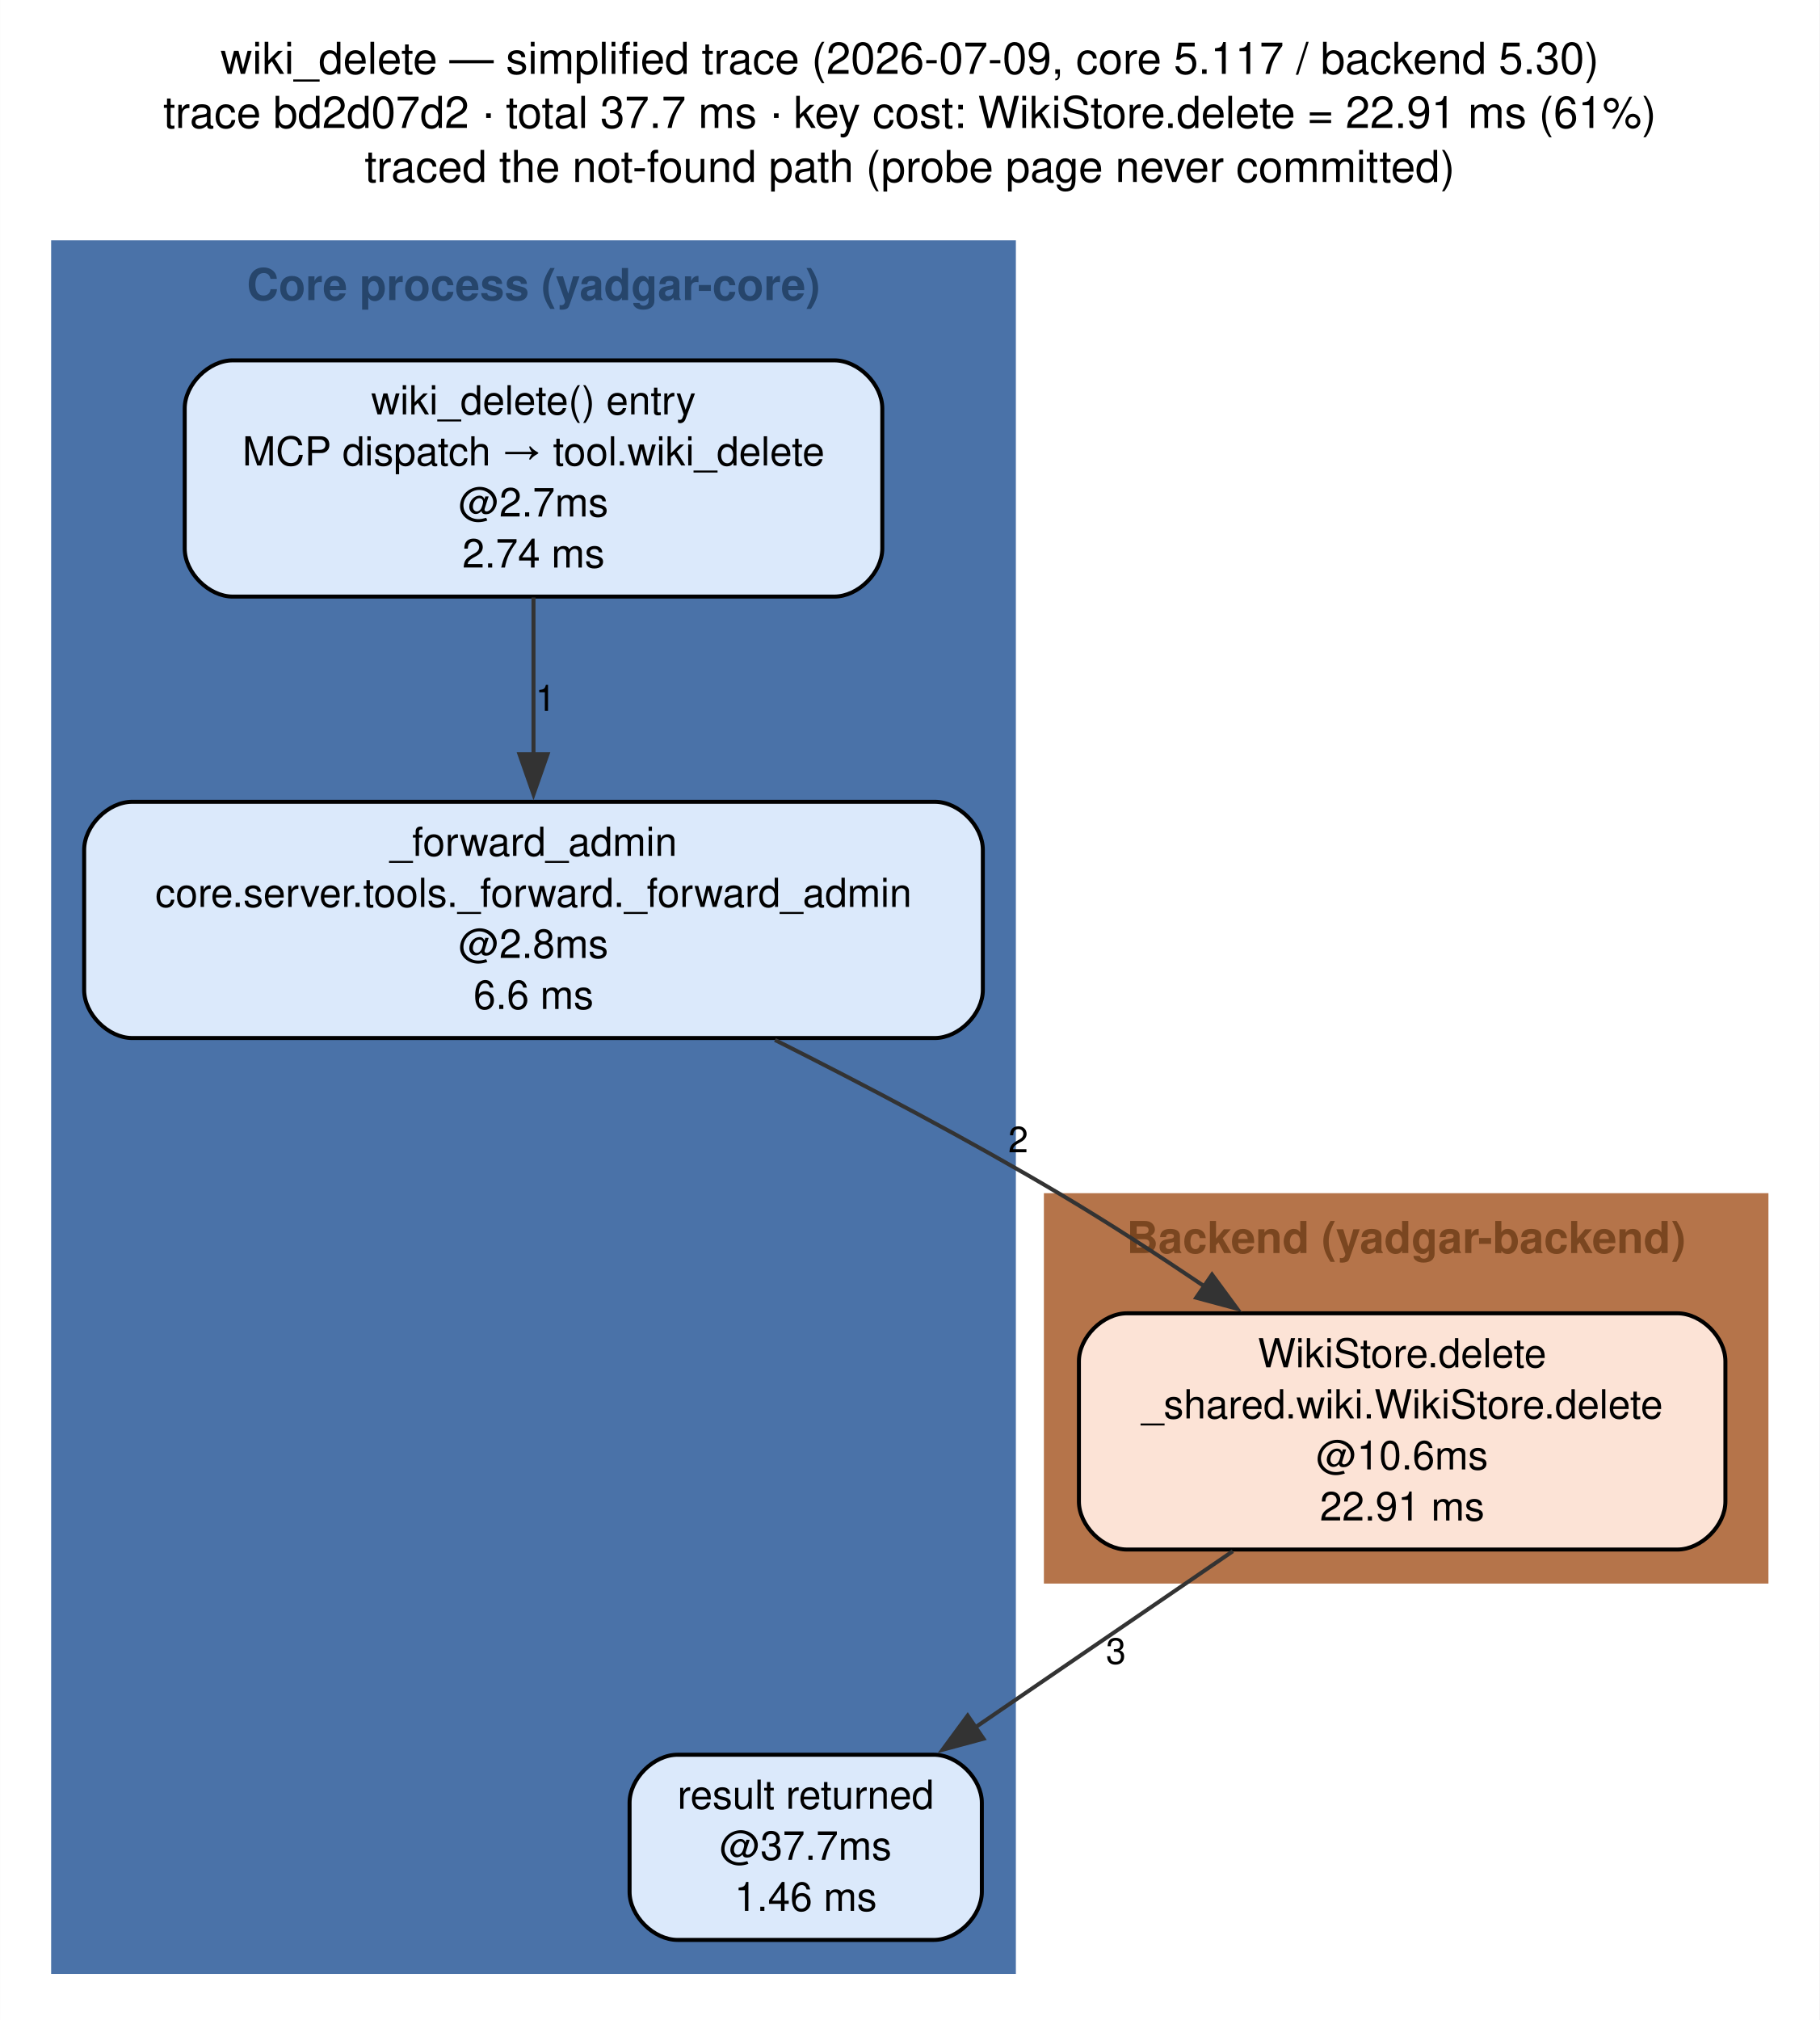
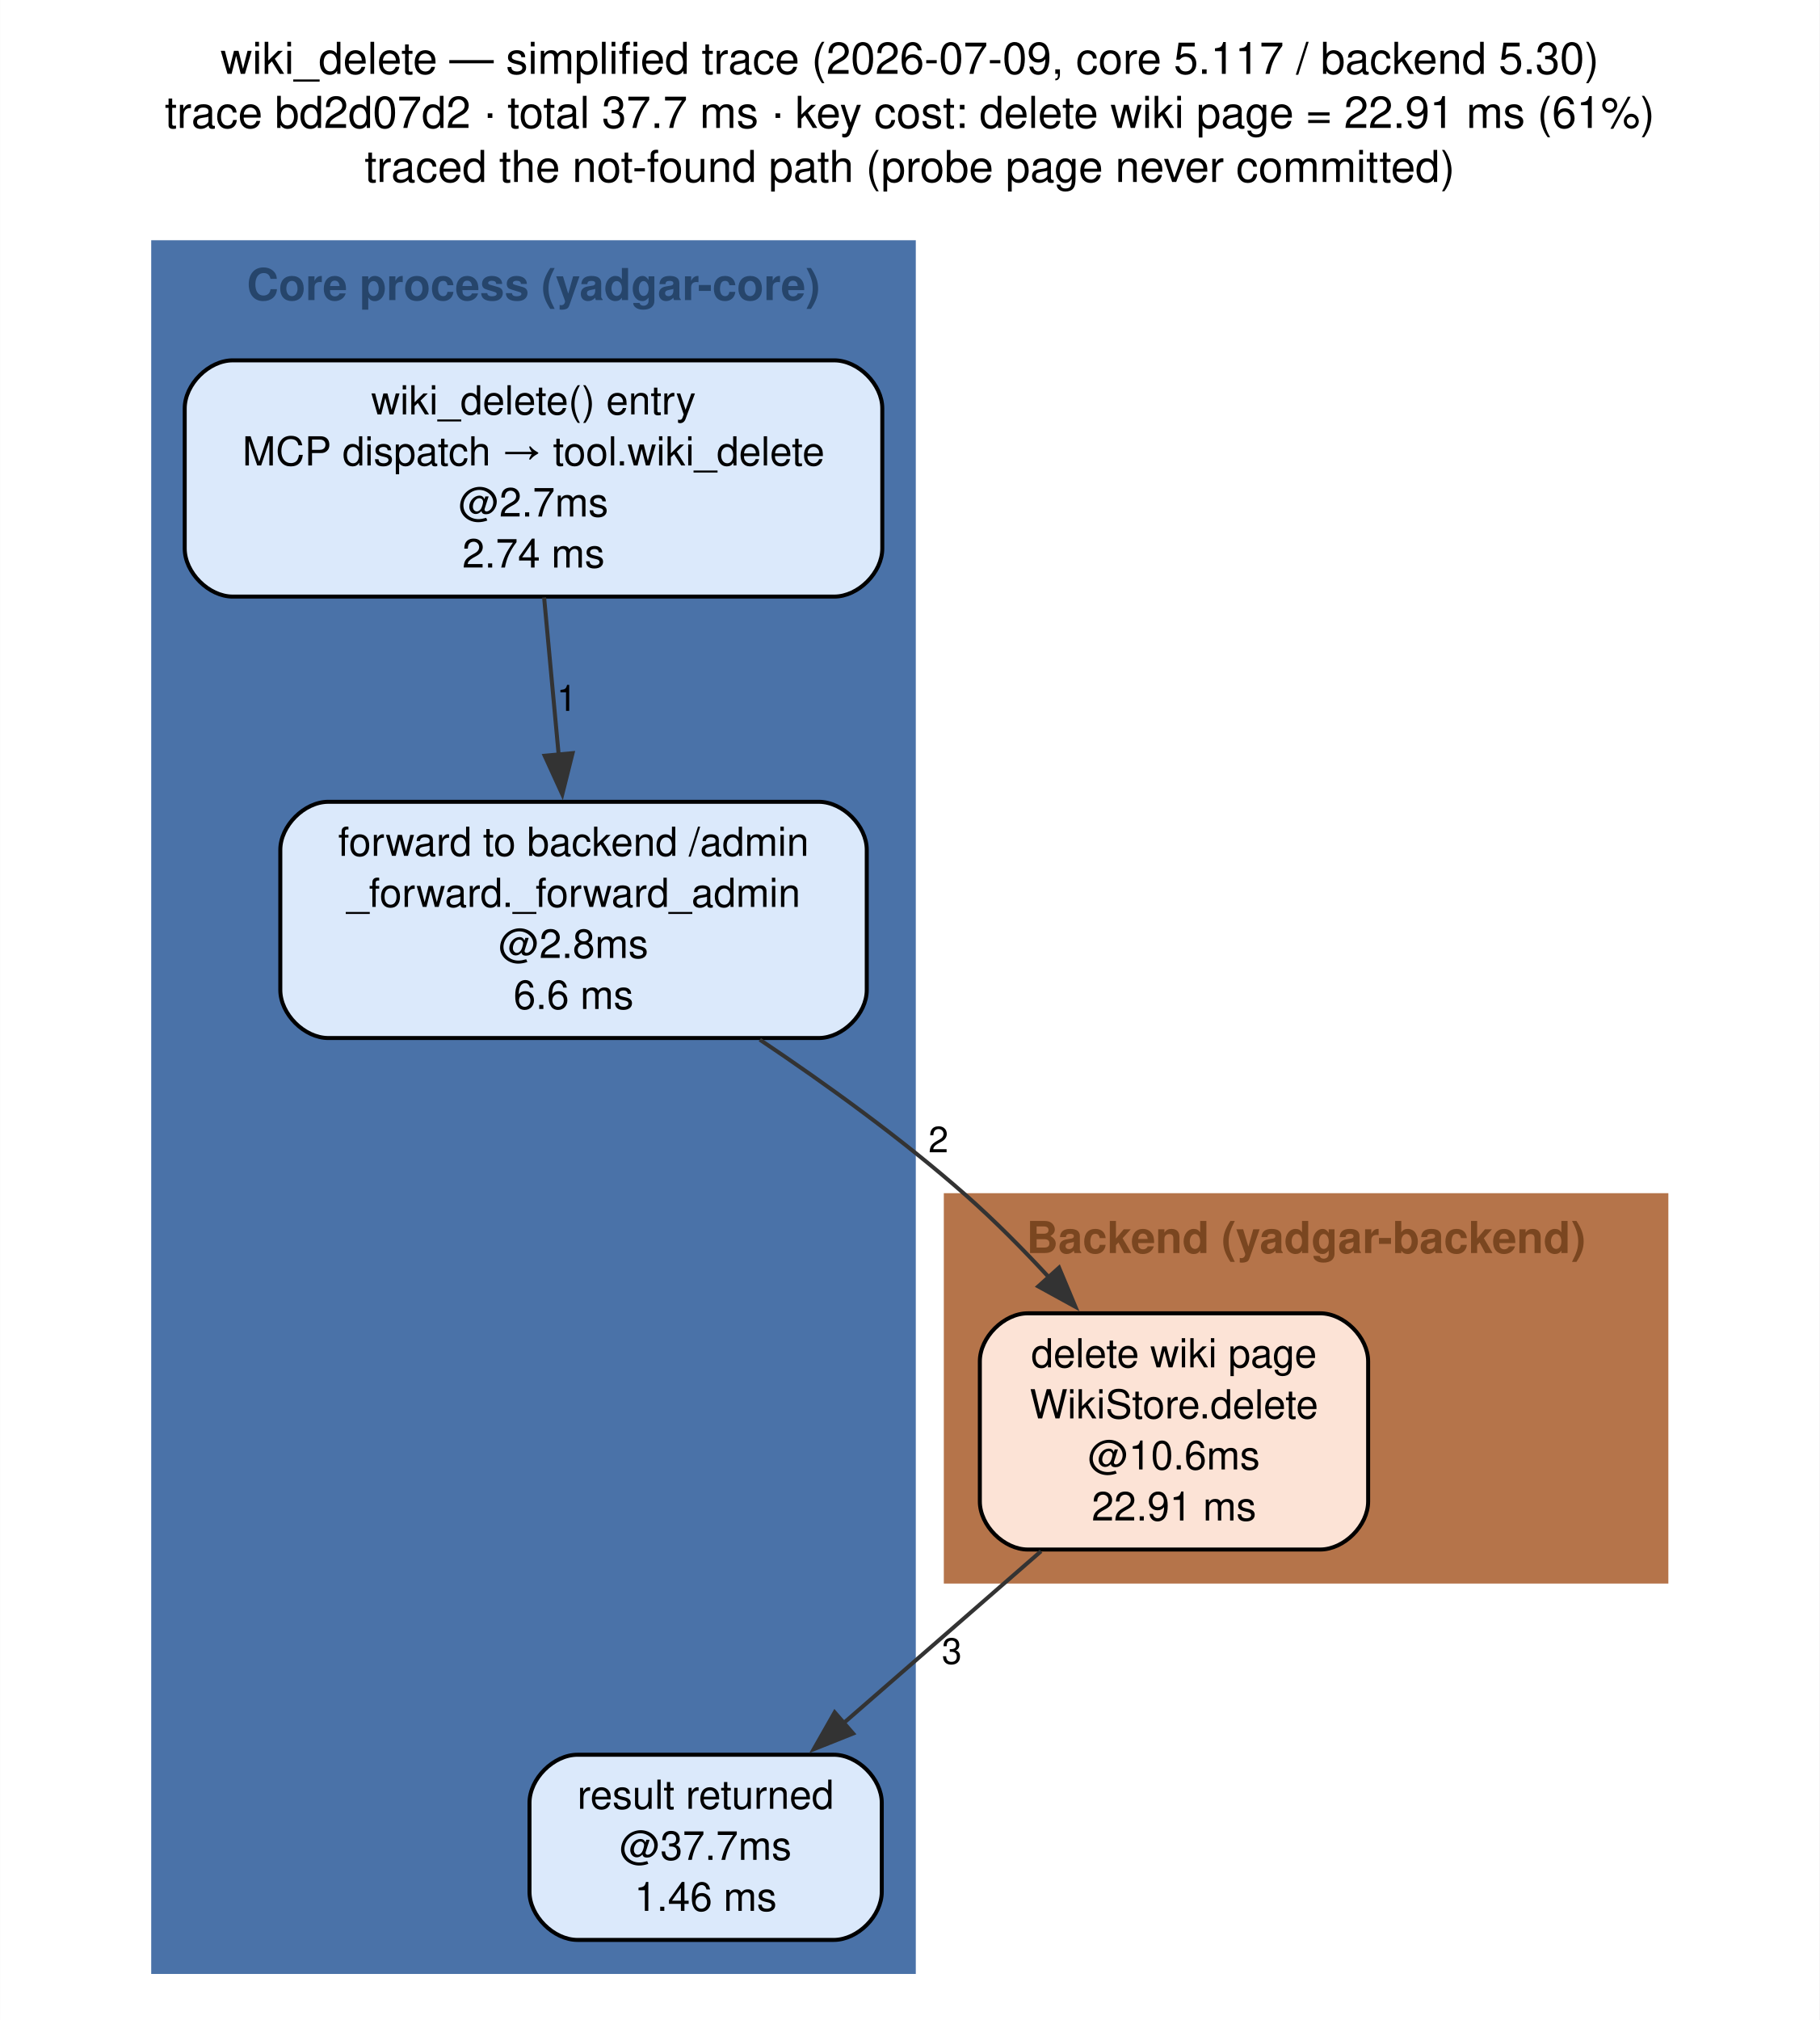
<svg xmlns="http://www.w3.org/2000/svg" width="455pt" height="505pt" viewBox="0.00 0.00 454.50 504.50">
  <g id="graph0" class="graph" transform="scale(1 1) rotate(0) translate(4 500.5)">
    <polygon fill="white" stroke="none" points="-4,4 -4,-500.5 450.5,-500.5 450.5,4 -4,4" />
    <text text-anchor="middle" x="223.25" y="-482.05" font-family="Helvetica,sans-Serif" font-size="11.00">wiki_delete — simplified trace (2026-07-09, core 5.117 / backend 5.30)</text>
-     <text text-anchor="middle" x="223.25" y="-468.55" font-family="Helvetica,sans-Serif" font-size="11.00">trace bd2d07d2 · total 37.7 ms · key cost: WikiStore.delete = 22.91 ms (61%)</text>
+     <text text-anchor="middle" x="223.25" y="-468.55" font-family="Helvetica,sans-Serif" font-size="11.00">trace bd2d07d2 · total 37.7 ms · key cost: delete wiki page = 22.91 ms (61%)</text>
    <text text-anchor="middle" x="223.25" y="-455.05" font-family="Helvetica,sans-Serif" font-size="11.00">traced the not-found path (probe page never committed)</text>
    <g id="clust1" class="cluster">
-       <polygon fill="#4a72a8" stroke="#4a72a8" points="9.25,-8 9.25,-440 249.25,-440 249.25,-8 9.25,-8" />
+       <polygon fill="#4a72a8" stroke="#4a72a8" points="34.25,-8 34.25,-440 224.25,-440 224.25,-8 34.25,-8" />
      <text text-anchor="middle" x="129.25" y="-425.55" font-family="Helvetica,sans-Serif" font-weight="bold" font-size="11.00" fill="#26456b">Core process (yadgar-core)</text>
    </g>
    <g id="clust2" class="cluster">
-       <polygon fill="#b5744a" stroke="#b5744a" points="257.25,-105.5 257.25,-202 437.25,-202 437.25,-105.5 257.25,-105.5" />
-       <text text-anchor="middle" x="347.25" y="-187.55" font-family="Helvetica,sans-Serif" font-weight="bold" font-size="11.00" fill="#7a4620">Backend (yadgar-backend)</text>
+       <polygon fill="#b5744a" stroke="#b5744a" points="232.25,-105.5 232.25,-202 412.25,-202 412.25,-105.5 232.25,-105.5" />
+       <text text-anchor="middle" x="322.25" y="-187.55" font-family="Helvetica,sans-Serif" font-weight="bold" font-size="11.00" fill="#7a4620">Backend (yadgar-backend)</text>
    </g>
    <g id="node1" class="node">
      <path fill="#dbe9fb" stroke="black" d="M204.38,-410.5C204.38,-410.5 54.12,-410.5 54.12,-410.5 48.12,-410.5 42.12,-404.5 42.12,-398.5 42.12,-398.5 42.12,-363.5 42.12,-363.5 42.12,-357.5 48.12,-351.5 54.12,-351.5 54.12,-351.5 204.38,-351.5 204.38,-351.5 210.38,-351.5 216.38,-357.5 216.38,-363.5 216.38,-363.5 216.38,-398.5 216.38,-398.5 216.38,-404.5 210.38,-410.5 204.38,-410.5" />
      <text text-anchor="middle" x="129.25" y="-397" font-family="Helvetica,sans-Serif" font-size="10.00">wiki_delete() entry</text>
      <text text-anchor="middle" x="129.25" y="-384.25" font-family="Helvetica,sans-Serif" font-size="10.00">MCP dispatch → tool.wiki_delete</text>
      <text text-anchor="middle" x="129.25" y="-371.5" font-family="Helvetica,sans-Serif" font-size="10.00">@2.7ms</text>
      <text text-anchor="middle" x="129.25" y="-358.75" font-family="Helvetica,sans-Serif" font-size="10.00">2.74 ms</text>
    </g>
    <g id="node2" class="node">
-       <path fill="#dbe9fb" stroke="black" d="M229.5,-300.25C229.5,-300.25 29,-300.25 29,-300.25 23,-300.25 17,-294.25 17,-288.25 17,-288.25 17,-253.25 17,-253.25 17,-247.25 23,-241.25 29,-241.25 29,-241.25 229.5,-241.25 229.5,-241.25 235.5,-241.25 241.5,-247.25 241.5,-253.25 241.5,-253.25 241.5,-288.25 241.5,-288.25 241.5,-294.25 235.5,-300.25 229.5,-300.25" />
-       <text text-anchor="middle" x="129.25" y="-286.75" font-family="Helvetica,sans-Serif" font-size="10.00">_forward_admin</text>
-       <text text-anchor="middle" x="129.25" y="-274" font-family="Helvetica,sans-Serif" font-size="10.00">core.server.tools._forward._forward_admin</text>
-       <text text-anchor="middle" x="129.25" y="-261.25" font-family="Helvetica,sans-Serif" font-size="10.00">@2.8ms</text>
-       <text text-anchor="middle" x="129.25" y="-248.5" font-family="Helvetica,sans-Serif" font-size="10.00">6.6 ms</text>
+       <path fill="#dbe9fb" stroke="black" d="M200.5,-300.25C200.5,-300.25 78,-300.25 78,-300.25 72,-300.25 66,-294.25 66,-288.25 66,-288.25 66,-253.25 66,-253.25 66,-247.25 72,-241.25 78,-241.25 78,-241.25 200.5,-241.25 200.5,-241.25 206.5,-241.25 212.5,-247.25 212.5,-253.25 212.5,-253.25 212.5,-288.25 212.5,-288.25 212.5,-294.25 206.5,-300.25 200.5,-300.25" />
+       <text text-anchor="middle" x="139.25" y="-286.75" font-family="Helvetica,sans-Serif" font-size="10.00">forward to backend /admin</text>
+       <text text-anchor="middle" x="139.25" y="-274" font-family="Helvetica,sans-Serif" font-size="10.00">_forward._forward_admin</text>
+       <text text-anchor="middle" x="139.25" y="-261.25" font-family="Helvetica,sans-Serif" font-size="10.00">@2.8ms</text>
+       <text text-anchor="middle" x="139.25" y="-248.5" font-family="Helvetica,sans-Serif" font-size="10.00">6.6 ms</text>
    </g>
    <g id="edge1" class="edge">
-       <path fill="none" stroke="#333333" d="M129.25,-351.28C129.25,-339.16 129.25,-324.86 129.25,-311.74" />
-       <polygon fill="#333333" stroke="#333333" points="132.75,-312.12 129.25,-302.12 125.75,-312.12 132.75,-312.12" />
-       <text text-anchor="middle" x="132.25" y="-322.95" font-family="Helvetica,sans-Serif" font-size="9.00">1</text>
+       <path fill="none" stroke="#333333" d="M131.9,-351.28C133.02,-339.16 134.34,-324.86 135.56,-311.74" />
+       <polygon fill="#333333" stroke="#333333" points="139.01,-312.4 136.44,-302.12 132.04,-311.75 139.01,-312.4" />
+       <text text-anchor="middle" x="137.55" y="-322.95" font-family="Helvetica,sans-Serif" font-size="9.00">1</text>
    </g>
    <g id="node4" class="node">
-       <path fill="#fce3d6" stroke="black" d="M415,-172.5C415,-172.5 277.5,-172.5 277.5,-172.5 271.5,-172.5 265.5,-166.5 265.5,-160.5 265.5,-160.5 265.5,-125.5 265.5,-125.5 265.5,-119.5 271.5,-113.5 277.5,-113.5 277.5,-113.5 415,-113.5 415,-113.5 421,-113.5 427,-119.5 427,-125.5 427,-125.5 427,-160.5 427,-160.5 427,-166.5 421,-172.5 415,-172.5" />
-       <text text-anchor="middle" x="346.25" y="-159" font-family="Helvetica,sans-Serif" font-size="10.00">WikiStore.delete</text>
-       <text text-anchor="middle" x="346.25" y="-146.25" font-family="Helvetica,sans-Serif" font-size="10.00">_shared.wiki.WikiStore.delete</text>
-       <text text-anchor="middle" x="346.25" y="-133.5" font-family="Helvetica,sans-Serif" font-size="10.00">@10.6ms</text>
-       <text text-anchor="middle" x="346.25" y="-120.75" font-family="Helvetica,sans-Serif" font-size="10.00">22.91 ms</text>
+       <path fill="#fce3d6" stroke="black" d="M325.75,-172.5C325.75,-172.5 252.75,-172.5 252.75,-172.5 246.75,-172.5 240.75,-166.5 240.75,-160.5 240.75,-160.5 240.75,-125.5 240.75,-125.5 240.75,-119.5 246.75,-113.5 252.75,-113.5 252.75,-113.5 325.75,-113.5 325.75,-113.5 331.75,-113.5 337.75,-119.5 337.75,-125.5 337.75,-125.5 337.75,-160.5 337.75,-160.5 337.75,-166.5 331.75,-172.5 325.75,-172.5" />
+       <text text-anchor="middle" x="289.25" y="-159" font-family="Helvetica,sans-Serif" font-size="10.00">delete wiki page</text>
+       <text text-anchor="middle" x="289.25" y="-146.25" font-family="Helvetica,sans-Serif" font-size="10.00">WikiStore.delete</text>
+       <text text-anchor="middle" x="289.25" y="-133.5" font-family="Helvetica,sans-Serif" font-size="10.00">@10.6ms</text>
+       <text text-anchor="middle" x="289.25" y="-120.75" font-family="Helvetica,sans-Serif" font-size="10.00">22.91 ms</text>
    </g>
    <g id="edge2" class="edge">
-       <path fill="none" stroke="#333333" d="M189.57,-240.77C212.37,-229.31 238.34,-215.63 261.25,-202 273.01,-195.01 285.33,-187.01 296.84,-179.24" />
-       <polygon fill="#333333" stroke="#333333" points="298.75,-182.17 305.03,-173.64 294.8,-176.39 298.75,-182.17" />
-       <text text-anchor="middle" x="250.34" y="-212.7" font-family="Helvetica,sans-Serif" font-size="9.00">2</text>
+       <path fill="none" stroke="#333333" d="M185.79,-240.84C202.65,-229.54 221.42,-215.95 237.25,-202 244.4,-195.7 251.55,-188.48 258.16,-181.32" />
+       <polygon fill="#333333" stroke="#333333" points="260.54,-183.9 264.63,-174.12 255.34,-179.22 260.54,-183.9" />
+       <text text-anchor="middle" x="230.4" y="-212.7" font-family="Helvetica,sans-Serif" font-size="9.00">2</text>
    </g>
    <g id="node3" class="node">
-       <path fill="#dbe9fb" stroke="black" d="M229.25,-62.25C229.25,-62.25 165.25,-62.25 165.25,-62.25 159.25,-62.25 153.25,-56.25 153.25,-50.25 153.25,-50.25 153.25,-28 153.25,-28 153.25,-22 159.25,-16 165.25,-16 165.25,-16 229.25,-16 229.25,-16 235.25,-16 241.25,-22 241.25,-28 241.25,-28 241.25,-50.25 241.25,-50.25 241.25,-56.25 235.25,-62.25 229.25,-62.25" />
-       <text text-anchor="middle" x="197.25" y="-48.75" font-family="Helvetica,sans-Serif" font-size="10.00">result returned</text>
-       <text text-anchor="middle" x="197.25" y="-36" font-family="Helvetica,sans-Serif" font-size="10.00">@37.7ms</text>
-       <text text-anchor="middle" x="197.25" y="-23.25" font-family="Helvetica,sans-Serif" font-size="10.00">1.46 ms</text>
+       <path fill="#dbe9fb" stroke="black" d="M204.25,-62.25C204.25,-62.25 140.25,-62.25 140.25,-62.25 134.25,-62.25 128.25,-56.25 128.25,-50.25 128.25,-50.25 128.25,-28 128.25,-28 128.25,-22 134.25,-16 140.25,-16 140.25,-16 204.25,-16 204.25,-16 210.25,-16 216.25,-22 216.25,-28 216.25,-28 216.25,-50.25 216.25,-50.25 216.25,-56.25 210.25,-62.25 204.25,-62.25" />
+       <text text-anchor="middle" x="172.25" y="-48.75" font-family="Helvetica,sans-Serif" font-size="10.00">result returned</text>
+       <text text-anchor="middle" x="172.25" y="-36" font-family="Helvetica,sans-Serif" font-size="10.00">@37.7ms</text>
+       <text text-anchor="middle" x="172.25" y="-23.25" font-family="Helvetica,sans-Serif" font-size="10.00">1.46 ms</text>
    </g>
    <g id="edge3" class="edge">
-       <path fill="none" stroke="#333333" d="M303.95,-113.08C283.75,-99.27 259.63,-82.78 239.44,-68.97" />
-       <polygon fill="#333333" stroke="#333333" points="241.66,-66.25 231.43,-63.49 237.71,-72.03 241.66,-66.25" />
-       <text text-anchor="middle" x="274.75" y="-84.95" font-family="Helvetica,sans-Serif" font-size="9.00">3</text>
+       <path fill="none" stroke="#333333" d="M256.04,-113.08C240.53,-99.58 222.09,-83.52 206.46,-69.92" />
+       <polygon fill="#333333" stroke="#333333" points="209.09,-67.56 199.25,-63.63 204.49,-72.84 209.09,-67.56" />
+       <text text-anchor="middle" x="233.75" y="-84.95" font-family="Helvetica,sans-Serif" font-size="9.00">3</text>
    </g>
  </g>
</svg>
